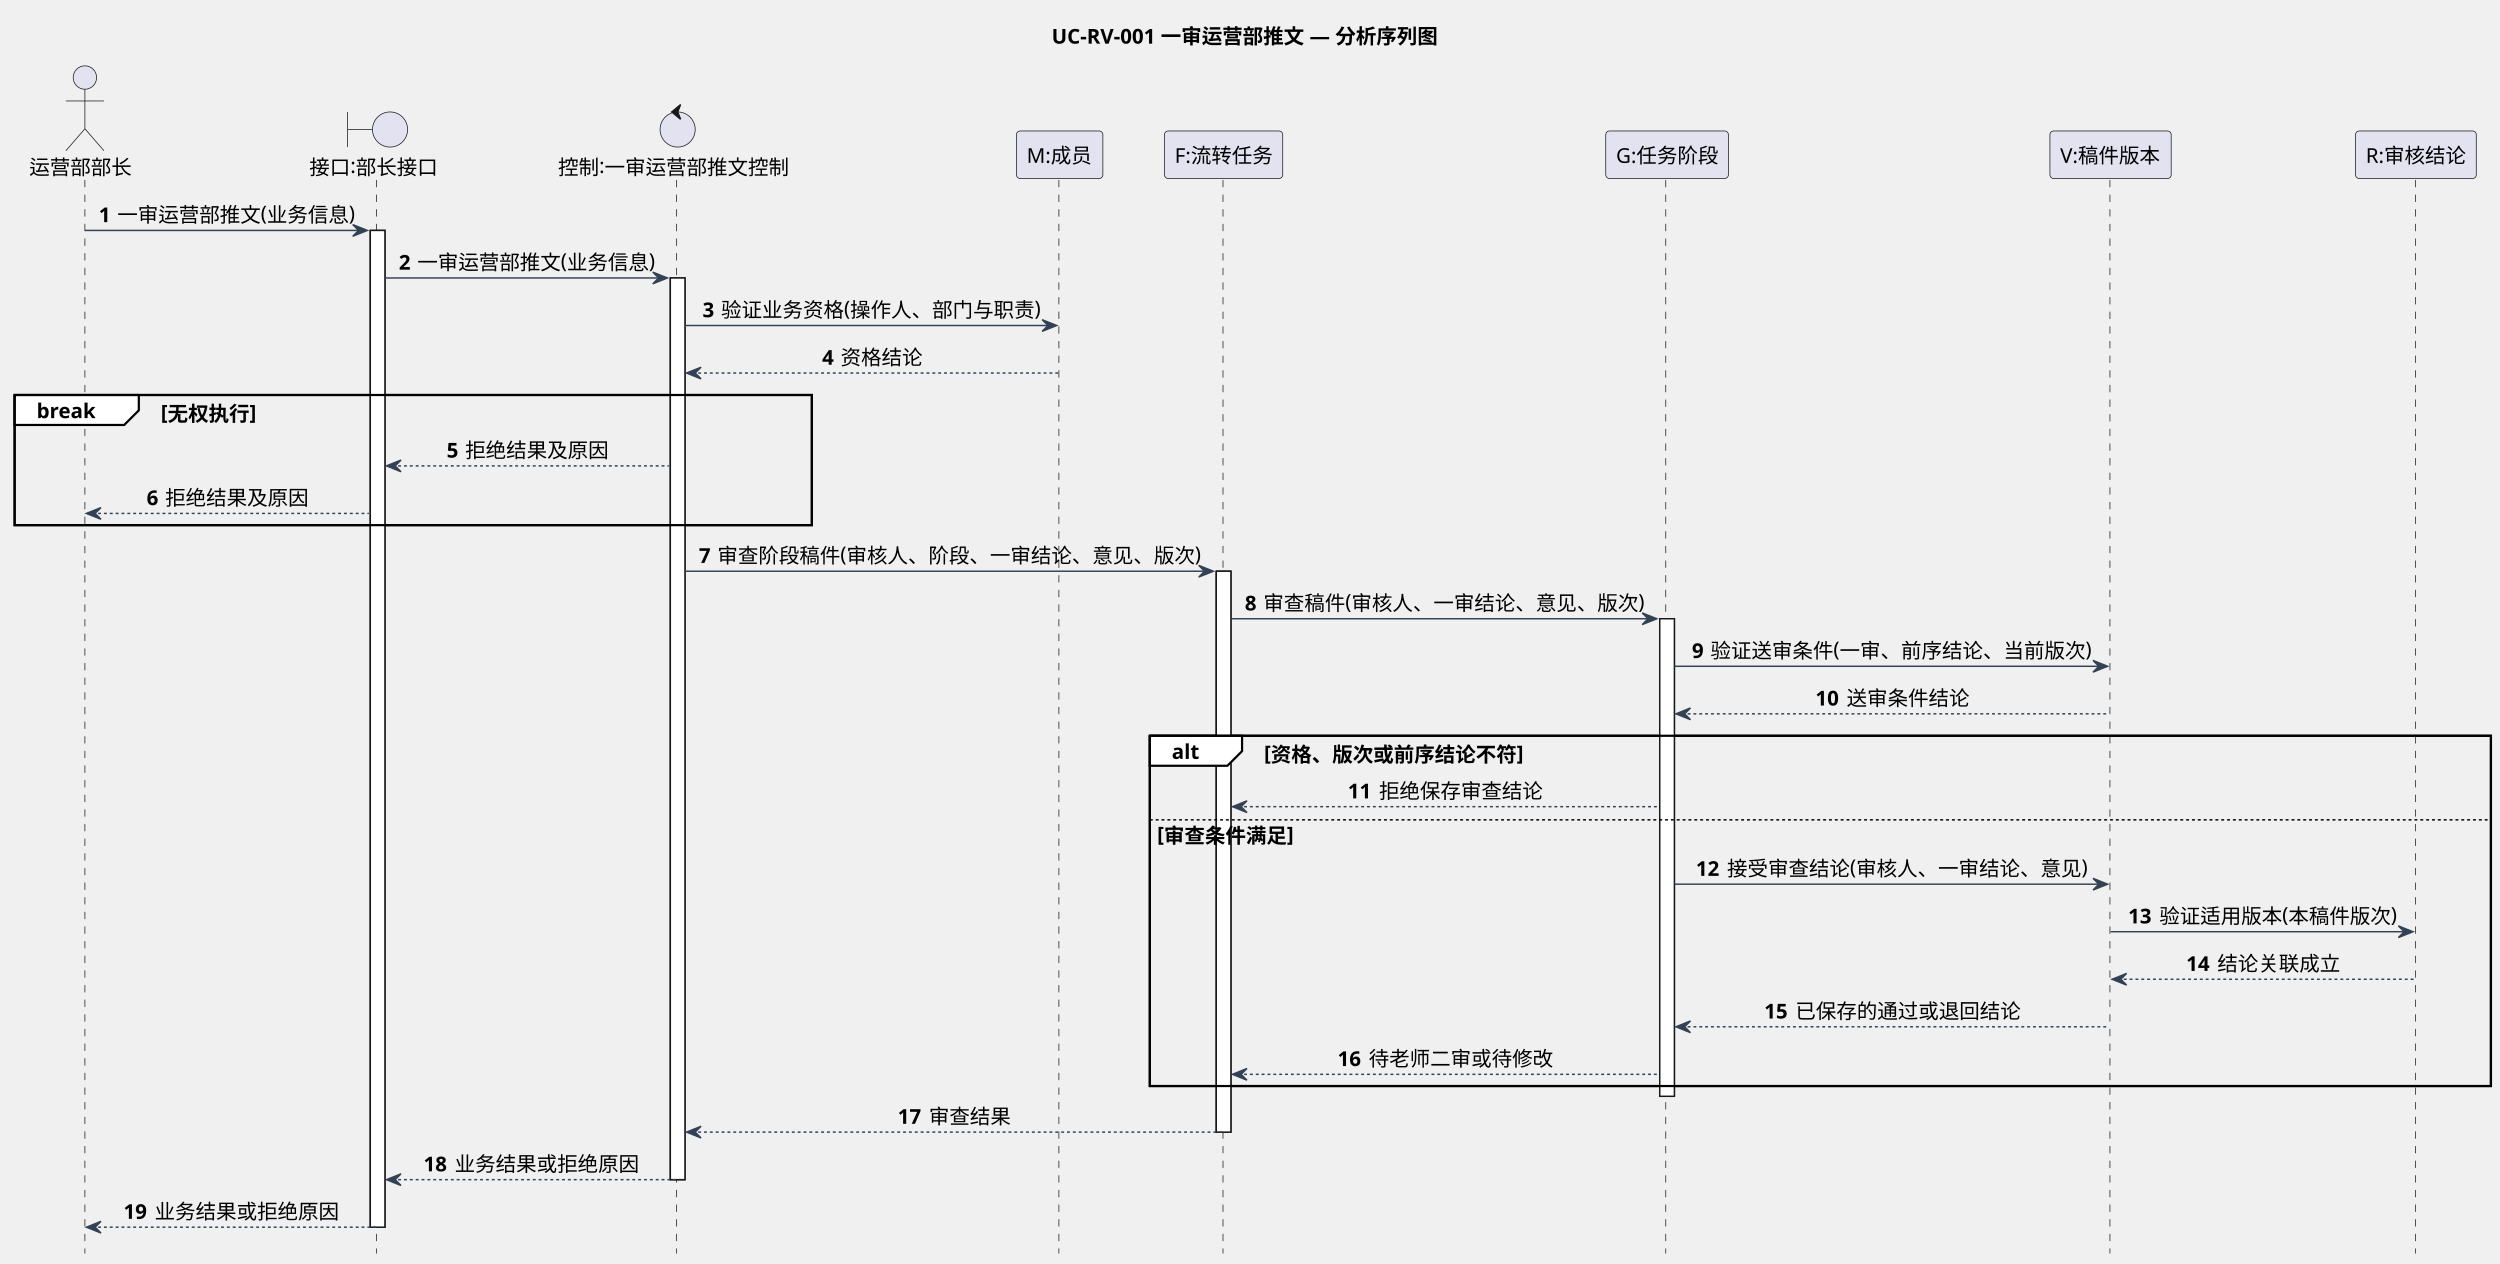
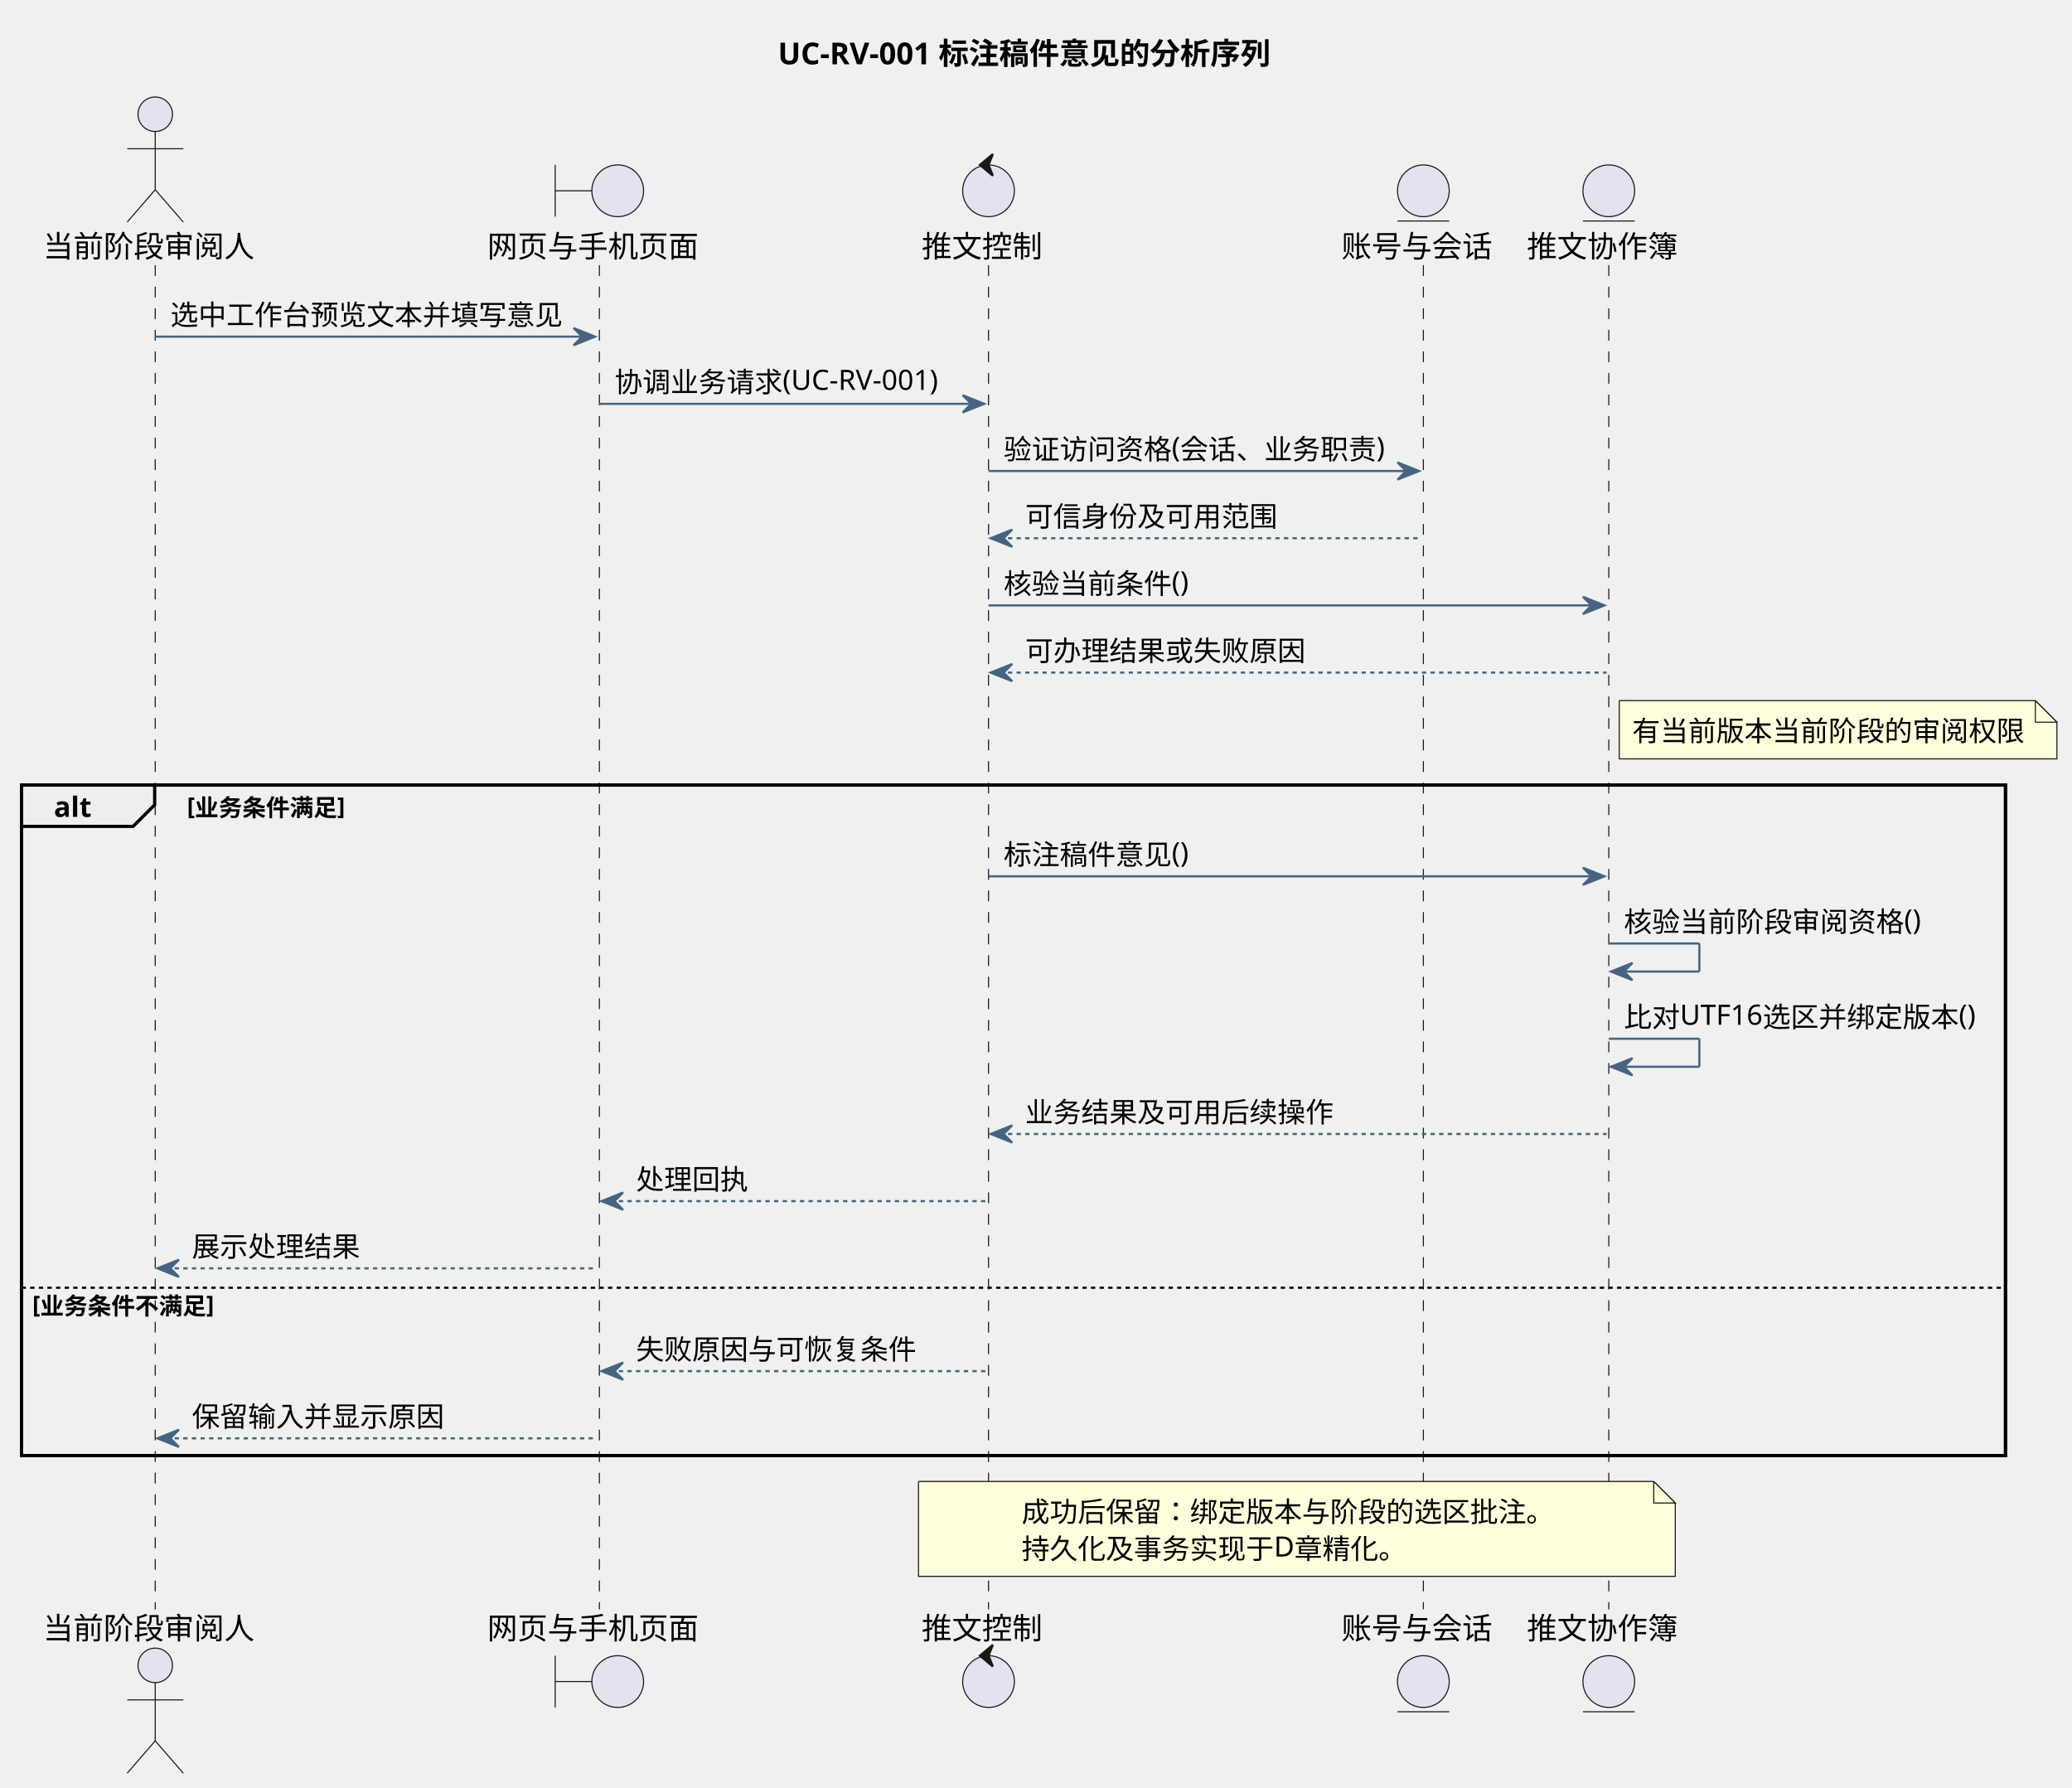
- <svg xmlns="http://www.w3.org/2000/svg" contentStyleType="text/css" height="863px" preserveAspectRatio="none" style="width:1708px;height:863px;background:#FFFFFF;" version="1.1" viewBox="0 0 1708 863" width="1708px" zoomAndPan="magnify">
+ <svg xmlns="http://www.w3.org/2000/svg" contentStyleType="text/css" height="829px" preserveAspectRatio="none" style="width:961px;height:829px;background:#FFFFFF;" version="1.1" viewBox="0 0 961 829" width="961px" zoomAndPan="magnify">
  <defs />
  <g>
-     <text fill="#000000" font-family="Microsoft YaHei" font-size="14" font-weight="bold" lengthAdjust="spacing" textLength="273.834" x="718.483" y="29.814">UC-RV-001 一审运营部推文 — 分析序列图</text>
-     <rect fill="#FFFFFF" height="680.983" style="stroke:#181818;stroke-width:1.0;" width="10" x="252.985" y="157.433" />
-     <rect fill="#FFFFFF" height="616.028" style="stroke:#181818;stroke-width:1.0;" width="10" x="457.971" y="189.91" />
-     <rect fill="#FFFFFF" height="383.208" style="stroke:#181818;stroke-width:1.0;" width="10" x="830.956" y="390.253" />
-     <rect fill="#FFFFFF" height="326.253" style="stroke:#181818;stroke-width:1.0;" width="10" x="1133.941" y="422.731" />
-     <rect fill="none" height="88.91" style="stroke:#000000;stroke-width:1.5;" width="544.656" x="10" y="269.865" />
-     <rect fill="none" height="239.298" style="stroke:#000000;stroke-width:1.5;" width="916.249" x="785.552" y="502.685" />
-     <line style="stroke:#181818;stroke-width:0.5;stroke-dasharray:5.0,5.0;" x1="58" x2="58" y1="122.955" y2="856.416" />
-     <line style="stroke:#181818;stroke-width:0.5;stroke-dasharray:5.0,5.0;" x1="257.3" x2="257.3" y1="122.955" y2="856.416" />
-     <line style="stroke:#181818;stroke-width:0.5;stroke-dasharray:5.0,5.0;" x1="462.286" x2="462.286" y1="122.955" y2="856.416" />
-     <line style="stroke:#181818;stroke-width:0.5;stroke-dasharray:5.0,5.0;" x1="723.432" x2="723.432" y1="122.955" y2="856.416" />
-     <line style="stroke:#181818;stroke-width:0.5;stroke-dasharray:5.0,5.0;" x1="835.552" x2="835.552" y1="122.955" y2="856.416" />
-     <line style="stroke:#181818;stroke-width:0.5;stroke-dasharray:5.0,5.0;" x1="1138.051" x2="1138.051" y1="122.955" y2="856.416" />
-     <line style="stroke:#181818;stroke-width:0.5;stroke-dasharray:5.0,5.0;" x1="1441.508" x2="1441.508" y1="122.955" y2="856.416" />
-     <line style="stroke:#181818;stroke-width:0.5;stroke-dasharray:5.0,5.0;" x1="1650.291" x2="1650.291" y1="122.955" y2="856.416" />
-     <text fill="#000000" font-family="Microsoft YaHei" font-size="14" lengthAdjust="spacing" textLength="70" x="20" y="119.291">运营部部长</text>
-     <ellipse cx="58" cy="52.977" fill="#E2E2F0" rx="8" ry="8" style="stroke:#181818;stroke-width:0.5;" />
-     <path d="M58,60.977 L58,87.978 M45,68.978 L71,68.978 M58,87.978 L45,102.978 M58,87.978 L71,102.978 " fill="none" style="stroke:#181818;stroke-width:0.5;" />
-     <text fill="#000000" font-family="Microsoft YaHei" font-size="14" lengthAdjust="spacing" textLength="87.37" x="211.3" y="119.291">接口:部长接口</text>
-     <path d="M237.485,76.478 L237.485,100.478 M237.485,88.478 L254.485,88.478 " fill="none" style="stroke:#181818;stroke-width:0.5;" />
-     <ellipse cx="266.485" cy="88.478" fill="#E2E2F0" rx="12" ry="12" style="stroke:#181818;stroke-width:0.5;" />
-     <text fill="#000000" font-family="Microsoft YaHei" font-size="14" lengthAdjust="spacing" textLength="157.37" x="381.286" y="119.291">控制:一审运营部推文控制</text>
-     <ellipse cx="462.971" cy="88.478" fill="#E2E2F0" rx="12" ry="12" style="stroke:#181818;stroke-width:0.5;" />
-     <polygon fill="#181818" points="458.971,76.478,464.971,71.478,462.971,76.478,464.971,81.478,458.971,76.478" style="stroke:#181818;stroke-width:1.0;" />
-     <rect fill="#E2E2F0" height="32.477" rx="2.5" ry="2.5" style="stroke:#181818;stroke-width:0.5;" width="59.049" x="694.432" y="89.478" />
-     <text fill="#000000" font-family="Microsoft YaHei" font-size="14" lengthAdjust="spacing" textLength="45.049" x="701.432" y="111.291">M:成员</text>
-     <rect fill="#E2E2F0" height="32.477" rx="2.5" ry="2.5" style="stroke:#181818;stroke-width:0.5;" width="80.808" x="795.552" y="89.478" />
-     <text fill="#000000" font-family="Microsoft YaHei" font-size="14" lengthAdjust="spacing" textLength="66.808" x="802.552" y="111.291">F:流转任务</text>
-     <rect fill="#E2E2F0" height="32.477" rx="2.5" ry="2.5" style="stroke:#181818;stroke-width:0.5;" width="83.781" x="1097.051" y="89.478" />
-     <text fill="#000000" font-family="Microsoft YaHei" font-size="14" lengthAdjust="spacing" textLength="69.781" x="1104.051" y="111.291">G:任务阶段</text>
-     <rect fill="#E2E2F0" height="32.477" rx="2.5" ry="2.5" style="stroke:#181818;stroke-width:0.5;" width="82.838" x="1400.508" y="89.478" />
-     <text fill="#000000" font-family="Microsoft YaHei" font-size="14" lengthAdjust="spacing" textLength="68.838" x="1407.508" y="111.291">V:稿件版本</text>
-     <rect fill="#E2E2F0" height="32.477" rx="2.5" ry="2.5" style="stroke:#181818;stroke-width:0.5;" width="82.51" x="1609.291" y="89.478" />
-     <text fill="#000000" font-family="Microsoft YaHei" font-size="14" lengthAdjust="spacing" textLength="68.51" x="1616.291" y="111.291">R:审核结论</text>
-     <rect fill="#FFFFFF" height="680.983" style="stroke:#181818;stroke-width:1.0;" width="10" x="252.985" y="157.433" />
-     <rect fill="#FFFFFF" height="616.028" style="stroke:#181818;stroke-width:1.0;" width="10" x="457.971" y="189.91" />
-     <rect fill="#FFFFFF" height="383.208" style="stroke:#181818;stroke-width:1.0;" width="10" x="830.956" y="390.253" />
-     <rect fill="#FFFFFF" height="326.253" style="stroke:#181818;stroke-width:1.0;" width="10" x="1133.941" y="422.731" />
-     <polygon fill="#334155" points="240.985,153.433,250.985,157.433,240.985,161.433,244.985,157.433" style="stroke:#334155;stroke-width:1.0;" />
-     <line style="stroke:#334155;stroke-width:1.0;" x1="58" x2="246.985" y1="157.433" y2="157.433" />
-     <text fill="#000000" font-family="Microsoft YaHei" font-size="14" font-weight="bold" lengthAdjust="spacing" textLength="8.634" x="67.5" y="151.769">1</text>
-     <text fill="#000000" font-family="Microsoft YaHei" font-size="14" lengthAdjust="spacing" textLength="163.352" x="80.134" y="151.769">一审运营部推文(业务信息)</text>
-     <polygon fill="#334155" points="445.971,185.91,455.971,189.91,445.971,193.91,449.971,189.91" style="stroke:#334155;stroke-width:1.0;" />
-     <line style="stroke:#334155;stroke-width:1.0;" x1="262.985" x2="451.971" y1="189.91" y2="189.91" />
-     <text fill="#000000" font-family="Microsoft YaHei" font-size="14" font-weight="bold" lengthAdjust="spacing" textLength="8.634" x="272.485" y="184.246">2</text>
-     <text fill="#000000" font-family="Microsoft YaHei" font-size="14" lengthAdjust="spacing" textLength="163.352" x="285.119" y="184.246">一审运营部推文(业务信息)</text>
-     <polygon fill="#334155" points="711.956,218.388,721.956,222.388,711.956,226.388,715.956,222.388" style="stroke:#334155;stroke-width:1.0;" />
-     <line style="stroke:#334155;stroke-width:1.0;" x1="467.971" x2="717.956" y1="222.388" y2="222.388" />
-     <text fill="#000000" font-family="Microsoft YaHei" font-size="14" font-weight="bold" lengthAdjust="spacing" textLength="8.634" x="479.971" y="216.724">3</text>
-     <text fill="#000000" font-family="Microsoft YaHei" font-size="14" lengthAdjust="spacing" textLength="219.352" x="492.604" y="216.724">验证业务资格(操作人、部门与职责)</text>
-     <polygon fill="#334155" points="478.971,250.865,468.971,254.865,478.971,258.865,474.971,254.865" style="stroke:#334155;stroke-width:1.0;" />
-     <line style="stroke:#334155;stroke-width:1.0;stroke-dasharray:2.0,2.0;" x1="472.971" x2="722.956" y1="254.865" y2="254.865" />
-     <text fill="#000000" font-family="Microsoft YaHei" font-size="14" font-weight="bold" lengthAdjust="spacing" textLength="8.634" x="561.646" y="249.201">4</text>
-     <text fill="#000000" font-family="Microsoft YaHei" font-size="14" lengthAdjust="spacing" textLength="56" x="574.28" y="249.201">资格结论</text>
-     <path d="M10,269.865 L94.84,269.865 L94.84,280.343 L84.84,290.343 L10,290.343 L10,269.865 " fill="#FFFFFF" style="stroke:#000000;stroke-width:1.5;" />
-     <rect fill="none" height="88.91" style="stroke:#000000;stroke-width:1.5;" width="544.656" x="10" y="269.865" />
-     <text fill="#000000" font-family="Microsoft YaHei" font-size="14" font-weight="bold" lengthAdjust="spacing" textLength="39.84" x="25" y="285.679">break</text>
-     <text fill="#000000" font-family="Microsoft YaHei" font-size="14" font-weight="bold" lengthAdjust="spacing" textLength="66.91" x="109.84" y="286.679">[无权执行]</text>
-     <polygon fill="#334155" points="273.985,314.298,263.985,318.298,273.985,322.298,269.985,318.298" style="stroke:#334155;stroke-width:1.0;" />
-     <line style="stroke:#334155;stroke-width:1.0;stroke-dasharray:2.0,2.0;" x1="267.985" x2="456.971" y1="318.298" y2="318.298" />
-     <text fill="#000000" font-family="Microsoft YaHei" font-size="14" font-weight="bold" lengthAdjust="spacing" textLength="8.634" x="305.161" y="312.634">5</text>
-     <text fill="#000000" font-family="Microsoft YaHei" font-size="14" lengthAdjust="spacing" textLength="98" x="317.795" y="312.634">拒绝结果及原因</text>
-     <polygon fill="#334155" points="69,346.775,59,350.775,69,354.775,65,350.775" style="stroke:#334155;stroke-width:1.0;" />
-     <line style="stroke:#334155;stroke-width:1.0;stroke-dasharray:2.0,2.0;" x1="63" x2="251.985" y1="350.775" y2="350.775" />
-     <text fill="#000000" font-family="Microsoft YaHei" font-size="14" font-weight="bold" lengthAdjust="spacing" textLength="8.634" x="100.176" y="345.111">6</text>
-     <text fill="#000000" font-family="Microsoft YaHei" font-size="14" lengthAdjust="spacing" textLength="98" x="112.81" y="345.111">拒绝结果及原因</text>
-     <polygon fill="#334155" points="818.956,386.253,828.956,390.253,818.956,394.253,822.956,390.253" style="stroke:#334155;stroke-width:1.0;" />
-     <line style="stroke:#334155;stroke-width:1.0;" x1="467.971" x2="824.956" y1="390.253" y2="390.253" />
-     <text fill="#000000" font-family="Microsoft YaHei" font-size="14" font-weight="bold" lengthAdjust="spacing" textLength="8.634" x="477.471" y="384.589">7</text>
-     <text fill="#000000" font-family="Microsoft YaHei" font-size="14" lengthAdjust="spacing" textLength="331.352" x="490.104" y="384.589">审查阶段稿件(审核人、阶段、一审结论、意见、版次)</text>
-     <polygon fill="#334155" points="1121.941,418.731,1131.941,422.731,1121.941,426.731,1125.941,422.731" style="stroke:#334155;stroke-width:1.0;" />
-     <line style="stroke:#334155;stroke-width:1.0;" x1="840.956" x2="1127.941" y1="422.731" y2="422.731" />
-     <text fill="#000000" font-family="Microsoft YaHei" font-size="14" font-weight="bold" lengthAdjust="spacing" textLength="8.634" x="850.456" y="417.066">8</text>
-     <text fill="#000000" font-family="Microsoft YaHei" font-size="14" lengthAdjust="spacing" textLength="261.352" x="863.09" y="417.066">审查稿件(审核人、一审结论、意见、版次)</text>
-     <polygon fill="#334155" points="1429.927,451.208,1439.927,455.208,1429.927,459.208,1433.927,455.208" style="stroke:#334155;stroke-width:1.0;" />
-     <line style="stroke:#334155;stroke-width:1.0;" x1="1143.941" x2="1435.927" y1="455.208" y2="455.208" />
-     <text fill="#000000" font-family="Microsoft YaHei" font-size="14" font-weight="bold" lengthAdjust="spacing" textLength="8.634" x="1155.941" y="449.544">9</text>
-     <text fill="#000000" font-family="Microsoft YaHei" font-size="14" lengthAdjust="spacing" textLength="261.352" x="1168.575" y="449.544">验证送审条件(一审、前序结论、当前版次)</text>
-     <polygon fill="#334155" points="1154.941,483.685,1144.941,487.685,1154.941,491.685,1150.941,487.685" style="stroke:#334155;stroke-width:1.0;" />
-     <line style="stroke:#334155;stroke-width:1.0;stroke-dasharray:2.0,2.0;" x1="1148.941" x2="1440.927" y1="487.685" y2="487.685" />
-     <text fill="#000000" font-family="Microsoft YaHei" font-size="14" font-weight="bold" lengthAdjust="spacing" textLength="17.268" x="1240.3" y="482.022">10</text>
-     <text fill="#000000" font-family="Microsoft YaHei" font-size="14" lengthAdjust="spacing" textLength="84" x="1261.568" y="482.022">送审条件结论</text>
-     <path d="M785.552,502.685 L848.579,502.685 L848.579,513.163 L838.579,523.163 L785.552,523.163 L785.552,502.685 " fill="#FFFFFF" style="stroke:#000000;stroke-width:1.5;" />
-     <rect fill="none" height="239.298" style="stroke:#000000;stroke-width:1.5;" width="916.249" x="785.552" y="502.685" />
-     <text fill="#000000" font-family="Microsoft YaHei" font-size="14" font-weight="bold" lengthAdjust="spacing" textLength="18.026" x="800.552" y="518.499">alt</text>
-     <text fill="#000000" font-family="Microsoft YaHei" font-size="14" font-weight="bold" lengthAdjust="spacing" textLength="178.91" x="863.579" y="519.499">[资格、版次或前序结论不符]</text>
-     <polygon fill="#334155" points="851.956,547.118,841.956,551.118,851.956,555.118,847.956,551.118" style="stroke:#334155;stroke-width:1.0;" />
-     <line style="stroke:#334155;stroke-width:1.0;stroke-dasharray:2.0,2.0;" x1="845.956" x2="1132.941" y1="551.118" y2="551.118" />
-     <text fill="#000000" font-family="Microsoft YaHei" font-size="14" font-weight="bold" lengthAdjust="spacing" textLength="17.268" x="920.815" y="545.454">11</text>
-     <text fill="#000000" font-family="Microsoft YaHei" font-size="14" lengthAdjust="spacing" textLength="112" x="942.082" y="545.454">拒绝保存审查结论</text>
-     <line style="stroke:#000000;stroke-width:1.0;stroke-dasharray:2.0,2.0;" x1="785.552" x2="1701.801" y1="560.118" y2="560.118" />
-     <text fill="#000000" font-family="Microsoft YaHei" font-size="14" font-weight="bold" lengthAdjust="spacing" textLength="94.91" x="790.552" y="574.932">[审查条件满足]</text>
-     <polygon fill="#334155" points="1429.927,600.073,1439.927,604.073,1429.927,608.073,1433.927,604.073" style="stroke:#334155;stroke-width:1.0;" />
-     <line style="stroke:#334155;stroke-width:1.0;" x1="1143.941" x2="1435.927" y1="604.073" y2="604.073" />
-     <text fill="#000000" font-family="Microsoft YaHei" font-size="14" font-weight="bold" lengthAdjust="spacing" textLength="17.268" x="1158.624" y="598.409">12</text>
-     <text fill="#000000" font-family="Microsoft YaHei" font-size="14" lengthAdjust="spacing" textLength="247.352" x="1179.892" y="598.409">接受审查结论(审核人、一审结论、意见)</text>
-     <polygon fill="#334155" points="1638.546,632.551,1648.546,636.551,1638.546,640.551,1642.546,636.551" style="stroke:#334155;stroke-width:1.0;" />
-     <line style="stroke:#334155;stroke-width:1.0;" x1="1441.927" x2="1644.546" y1="636.551" y2="636.551" />
-     <text fill="#000000" font-family="Microsoft YaHei" font-size="14" font-weight="bold" lengthAdjust="spacing" textLength="17.268" x="1453.927" y="630.887">13</text>
-     <text fill="#000000" font-family="Microsoft YaHei" font-size="14" lengthAdjust="spacing" textLength="163.352" x="1475.194" y="630.887">验证适用版本(本稿件版次)</text>
-     <polygon fill="#334155" points="1452.927,665.028,1442.927,669.028,1452.927,673.028,1448.927,669.028" style="stroke:#334155;stroke-width:1.0;" />
-     <line style="stroke:#334155;stroke-width:1.0;stroke-dasharray:2.0,2.0;" x1="1446.927" x2="1649.546" y1="669.028" y2="669.028" />
-     <text fill="#000000" font-family="Microsoft YaHei" font-size="14" font-weight="bold" lengthAdjust="spacing" textLength="17.268" x="1493.602" y="663.364">14</text>
-     <text fill="#000000" font-family="Microsoft YaHei" font-size="14" lengthAdjust="spacing" textLength="84" x="1514.87" y="663.364">结论关联成立</text>
-     <polygon fill="#334155" points="1154.941,697.506,1144.941,701.506,1154.941,705.506,1150.941,701.506" style="stroke:#334155;stroke-width:1.0;" />
-     <line style="stroke:#334155;stroke-width:1.0;stroke-dasharray:2.0,2.0;" x1="1148.941" x2="1440.927" y1="701.506" y2="701.506" />
-     <text fill="#000000" font-family="Microsoft YaHei" font-size="14" font-weight="bold" lengthAdjust="spacing" textLength="17.268" x="1205.3" y="695.842">15</text>
-     <text fill="#000000" font-family="Microsoft YaHei" font-size="14" lengthAdjust="spacing" textLength="154" x="1226.568" y="695.842">已保存的通过或退回结论</text>
-     <polygon fill="#334155" points="851.956,729.983,841.956,733.983,851.956,737.983,847.956,733.983" style="stroke:#334155;stroke-width:1.0;" />
-     <line style="stroke:#334155;stroke-width:1.0;stroke-dasharray:2.0,2.0;" x1="845.956" x2="1132.941" y1="733.983" y2="733.983" />
-     <text fill="#000000" font-family="Microsoft YaHei" font-size="14" font-weight="bold" lengthAdjust="spacing" textLength="17.268" x="913.815" y="728.319">16</text>
-     <text fill="#000000" font-family="Microsoft YaHei" font-size="14" lengthAdjust="spacing" textLength="126" x="935.082" y="728.319">待老师二审或待修改</text>
-     <polygon fill="#334155" points="478.971,769.461,468.971,773.461,478.971,777.461,474.971,773.461" style="stroke:#334155;stroke-width:1.0;" />
-     <line style="stroke:#334155;stroke-width:1.0;stroke-dasharray:2.0,2.0;" x1="472.971" x2="834.956" y1="773.461" y2="773.461" />
-     <text fill="#000000" font-family="Microsoft YaHei" font-size="14" font-weight="bold" lengthAdjust="spacing" textLength="17.268" x="613.33" y="767.797">17</text>
-     <text fill="#000000" font-family="Microsoft YaHei" font-size="14" lengthAdjust="spacing" textLength="56" x="634.597" y="767.797">审查结果</text>
-     <polygon fill="#334155" points="273.985,801.938,263.985,805.938,273.985,809.938,269.985,805.938" style="stroke:#334155;stroke-width:1.0;" />
-     <line style="stroke:#334155;stroke-width:1.0;stroke-dasharray:2.0,2.0;" x1="267.985" x2="461.971" y1="805.938" y2="805.938" />
-     <text fill="#000000" font-family="Microsoft YaHei" font-size="14" font-weight="bold" lengthAdjust="spacing" textLength="17.268" x="289.344" y="800.274">18</text>
-     <text fill="#000000" font-family="Microsoft YaHei" font-size="14" lengthAdjust="spacing" textLength="126" x="310.612" y="800.274">业务结果或拒绝原因</text>
-     <polygon fill="#334155" points="69,834.416,59,838.416,69,842.416,65,838.416" style="stroke:#334155;stroke-width:1.0;" />
-     <line style="stroke:#334155;stroke-width:1.0;stroke-dasharray:2.0,2.0;" x1="63" x2="256.985" y1="838.416" y2="838.416" />
-     <text fill="#000000" font-family="Microsoft YaHei" font-size="14" font-weight="bold" lengthAdjust="spacing" textLength="17.268" x="84.359" y="832.752">19</text>
-     <text fill="#000000" font-family="Microsoft YaHei" font-size="14" lengthAdjust="spacing" textLength="126" x="105.626" y="832.752">业务结果或拒绝原因</text>
+     <text fill="#000000" font-family="Microsoft YaHei" font-size="14" font-weight="bold" lengthAdjust="spacing" textLength="236.373" x="360.813" y="29.814">UC-RV-001 标注稿件意见的分析序列</text>
+     <rect fill="none" height="310.938" style="stroke:#000000;stroke-width:1.5;" width="920.161" x="10" y="364.059" />
+     <line style="stroke:#181818;stroke-width:0.5;stroke-dasharray:5.0,5.0;" x1="72" x2="72" y1="122.955" y2="746.312" />
+     <line style="stroke:#181818;stroke-width:0.5;stroke-dasharray:5.0,5.0;" x1="278" x2="278" y1="122.955" y2="746.312" />
+     <line style="stroke:#181818;stroke-width:0.5;stroke-dasharray:5.0,5.0;" x1="458.482" x2="458.482" y1="122.955" y2="746.312" />
+     <line style="stroke:#181818;stroke-width:0.5;stroke-dasharray:5.0,5.0;" x1="660.166" x2="660.166" y1="122.955" y2="746.312" />
+     <line style="stroke:#181818;stroke-width:0.5;stroke-dasharray:5.0,5.0;" x1="746.166" x2="746.166" y1="122.955" y2="746.312" />
+     <text fill="#000000" font-family="Microsoft YaHei" font-size="14" lengthAdjust="spacing" textLength="98" x="20" y="119.291">当前阶段审阅人</text>
+     <ellipse cx="72" cy="52.977" fill="#E2E2F0" rx="8" ry="8" style="stroke:#181818;stroke-width:0.5;" />
+     <path d="M72,60.977 L72,87.978 M59,68.978 L85,68.978 M72,87.978 L59,102.978 M72,87.978 L85,102.978 " fill="none" style="stroke:#181818;stroke-width:0.5;" />
+     <text fill="#000000" font-family="Microsoft YaHei" font-size="14" lengthAdjust="spacing" textLength="98" x="20" y="760.125">当前阶段审阅人</text>
+     <ellipse cx="72" cy="772.29" fill="#E2E2F0" rx="8" ry="8" style="stroke:#181818;stroke-width:0.5;" />
+     <path d="M72,780.29 L72,807.29 M59,788.29 L85,788.29 M72,807.29 L59,822.29 M72,807.29 L85,822.29 " fill="none" style="stroke:#181818;stroke-width:0.5;" />
+     <text fill="#000000" font-family="Microsoft YaHei" font-size="14" lengthAdjust="spacing" textLength="98" x="226" y="119.291">网页与手机页面</text>
+     <path d="M257.5,76.478 L257.5,100.478 M257.5,88.478 L274.5,88.478 " fill="none" style="stroke:#181818;stroke-width:0.5;" />
+     <ellipse cx="286.5" cy="88.478" fill="#E2E2F0" rx="12" ry="12" style="stroke:#181818;stroke-width:0.5;" />
+     <text fill="#000000" font-family="Microsoft YaHei" font-size="14" lengthAdjust="spacing" textLength="98" x="226" y="760.125">网页与手机页面</text>
+     <path d="M257.5,767.79 L257.5,791.79 M257.5,779.79 L274.5,779.79 " fill="none" style="stroke:#181818;stroke-width:0.5;" />
+     <ellipse cx="286.5" cy="779.79" fill="#E2E2F0" rx="12" ry="12" style="stroke:#181818;stroke-width:0.5;" />
+     <text fill="#000000" font-family="Microsoft YaHei" font-size="14" lengthAdjust="spacing" textLength="56" x="427.482" y="119.291">推文控制</text>
+     <ellipse cx="458.482" cy="88.478" fill="#E2E2F0" rx="12" ry="12" style="stroke:#181818;stroke-width:0.5;" />
+     <polygon fill="#181818" points="454.482,76.478,460.482,71.478,458.482,76.478,460.482,81.478,454.482,76.478" style="stroke:#181818;stroke-width:1.0;" />
+     <text fill="#000000" font-family="Microsoft YaHei" font-size="14" lengthAdjust="spacing" textLength="56" x="427.482" y="760.125">推文控制</text>
+     <ellipse cx="458.482" cy="779.79" fill="#E2E2F0" rx="12" ry="12" style="stroke:#181818;stroke-width:0.5;" />
+     <polygon fill="#181818" points="454.482,767.79,460.482,762.79,458.482,767.79,460.482,772.79,454.482,767.79" style="stroke:#181818;stroke-width:1.0;" />
+     <text fill="#000000" font-family="Microsoft YaHei" font-size="14" lengthAdjust="spacing" textLength="70" x="622.166" y="119.291">账号与会话</text>
+     <ellipse cx="660.166" cy="88.478" fill="#E2E2F0" rx="12" ry="12" style="stroke:#181818;stroke-width:0.5;" />
+     <line style="stroke:#181818;stroke-width:0.5;" x1="648.166" x2="672.166" y1="102.478" y2="102.478" />
+     <text fill="#000000" font-family="Microsoft YaHei" font-size="14" lengthAdjust="spacing" textLength="70" x="622.166" y="760.125">账号与会话</text>
+     <ellipse cx="660.166" cy="779.79" fill="#E2E2F0" rx="12" ry="12" style="stroke:#181818;stroke-width:0.5;" />
+     <line style="stroke:#181818;stroke-width:0.5;" x1="648.166" x2="672.166" y1="793.79" y2="793.79" />
+     <text fill="#000000" font-family="Microsoft YaHei" font-size="14" lengthAdjust="spacing" textLength="70" x="708.166" y="119.291">推文协作簿</text>
+     <ellipse cx="746.166" cy="88.478" fill="#E2E2F0" rx="12" ry="12" style="stroke:#181818;stroke-width:0.5;" />
+     <line style="stroke:#181818;stroke-width:0.5;" x1="734.166" x2="758.166" y1="102.478" y2="102.478" />
+     <text fill="#000000" font-family="Microsoft YaHei" font-size="14" lengthAdjust="spacing" textLength="70" x="708.166" y="760.125">推文协作簿</text>
+     <ellipse cx="746.166" cy="779.79" fill="#E2E2F0" rx="12" ry="12" style="stroke:#181818;stroke-width:0.5;" />
+     <line style="stroke:#181818;stroke-width:0.5;" x1="734.166" x2="758.166" y1="793.79" y2="793.79" />
+     <polygon fill="#466482" points="266,152.113,276,156.113,266,160.113,270,156.113" style="stroke:#466482;stroke-width:1.0;" />
+     <line style="stroke:#466482;stroke-width:1.0;" x1="72" x2="272" y1="156.113" y2="156.113" />
+     <text fill="#000000" font-family="Microsoft YaHei" font-size="13" lengthAdjust="spacing" textLength="182" x="79" y="150.71">选中工作台预览文本并填写意见</text>
+     <polygon fill="#466482" points="446.482,183.27,456.482,187.27,446.482,191.27,450.482,187.27" style="stroke:#466482;stroke-width:1.0;" />
+     <line style="stroke:#466482;stroke-width:1.0;" x1="278" x2="452.482" y1="187.27" y2="187.27" />
+     <text fill="#000000" font-family="Microsoft YaHei" font-size="13" lengthAdjust="spacing" textLength="156.482" x="285" y="181.868">协调业务请求(UC-RV-001)</text>
+     <polygon fill="#466482" points="648.166,214.428,658.166,218.428,648.166,222.428,652.166,218.428" style="stroke:#466482;stroke-width:1.0;" />
+     <line style="stroke:#466482;stroke-width:1.0;" x1="458.482" x2="654.166" y1="218.428" y2="218.428" />
+     <text fill="#000000" font-family="Microsoft YaHei" font-size="13" lengthAdjust="spacing" textLength="177.684" x="465.482" y="213.026">验证访问资格(会话、业务职责)</text>
+     <polygon fill="#466482" points="469.482,245.586,459.482,249.586,469.482,253.586,465.482,249.586" style="stroke:#466482;stroke-width:1.0;" />
+     <line style="stroke:#466482;stroke-width:1.0;stroke-dasharray:2.0,2.0;" x1="463.482" x2="659.166" y1="249.586" y2="249.586" />
+     <text fill="#000000" font-family="Microsoft YaHei" font-size="13" lengthAdjust="spacing" textLength="117" x="475.482" y="244.184">可信身份及可用范围</text>
+     <polygon fill="#466482" points="734.166,276.744,744.166,280.744,734.166,284.744,738.166,280.744" style="stroke:#466482;stroke-width:1.0;" />
+     <line style="stroke:#466482;stroke-width:1.0;" x1="458.482" x2="740.166" y1="280.744" y2="280.744" />
+     <text fill="#000000" font-family="Microsoft YaHei" font-size="13" lengthAdjust="spacing" textLength="86.684" x="465.482" y="275.341">核验当前条件()</text>
+     <polygon fill="#466482" points="469.482,307.901,459.482,311.901,469.482,315.901,465.482,311.901" style="stroke:#466482;stroke-width:1.0;" />
+     <line style="stroke:#466482;stroke-width:1.0;stroke-dasharray:2.0,2.0;" x1="463.482" x2="745.166" y1="311.901" y2="311.901" />
+     <text fill="#000000" font-family="Microsoft YaHei" font-size="13" lengthAdjust="spacing" textLength="130" x="475.482" y="306.499">可办理结果或失败原因</text>
+     <path d="M751,324.901 L751,351.901 L954,351.901 L954,334.901 L944,324.901 L751,324.901 " fill="#FEFFDD" style="stroke:#181818;stroke-width:0.5;" />
+     <path d="M944,324.901 L944,334.901 L954,334.901 L944,324.901 " fill="#FEFFDD" style="stroke:#181818;stroke-width:0.5;" />
+     <text fill="#000000" font-family="Microsoft YaHei" font-size="13" lengthAdjust="spacing" textLength="182" x="757" y="343.657">有当前版本当前阶段的审阅权限</text>
+     <path d="M10,364.059 L71.739,364.059 L71.739,373.217 L61.739,383.217 L10,383.217 L10,364.059 " fill="#EEEEEE" style="stroke:#000000;stroke-width:1.5;" />
+     <rect fill="none" height="310.938" style="stroke:#000000;stroke-width:1.5;" width="920.161" x="10" y="364.059" />
+     <text fill="#000000" font-family="Microsoft YaHei" font-size="13" font-weight="bold" lengthAdjust="spacing" textLength="16.739" x="25" y="378.815">alt</text>
+     <text fill="#000000" font-family="Microsoft YaHei" font-size="11" font-weight="bold" lengthAdjust="spacing" textLength="74.572" x="86.739" y="377.698">[业务条件满足]</text>
+     <polygon fill="#466482" points="734.166,402.375,744.166,406.375,734.166,410.375,738.166,406.375" style="stroke:#466482;stroke-width:1.0;" />
+     <line style="stroke:#466482;stroke-width:1.0;" x1="458.482" x2="740.166" y1="406.375" y2="406.375" />
+     <text fill="#000000" font-family="Microsoft YaHei" font-size="13" lengthAdjust="spacing" textLength="86.684" x="465.482" y="400.972">标注稿件意见()</text>
+     <line style="stroke:#466482;stroke-width:1.0;" x1="746.166" x2="788.166" y1="437.532" y2="437.532" />
+     <line style="stroke:#466482;stroke-width:1.0;" x1="788.166" x2="788.166" y1="437.532" y2="450.532" />
+     <line style="stroke:#466482;stroke-width:1.0;" x1="747.166" x2="788.166" y1="450.532" y2="450.532" />
+     <polygon fill="#466482" points="757.166,446.532,747.166,450.532,757.166,454.532,753.166,450.532" style="stroke:#466482;stroke-width:1.0;" />
+     <text fill="#000000" font-family="Microsoft YaHei" font-size="13" lengthAdjust="spacing" textLength="138.684" x="753.166" y="432.13">核验当前阶段审阅资格()</text>
+     <line style="stroke:#466482;stroke-width:1.0;" x1="746.166" x2="788.166" y1="481.69" y2="481.69" />
+     <line style="stroke:#466482;stroke-width:1.0;" x1="788.166" x2="788.166" y1="481.69" y2="494.69" />
+     <line style="stroke:#466482;stroke-width:1.0;" x1="747.166" x2="788.166" y1="494.69" y2="494.69" />
+     <polygon fill="#466482" points="757.166,490.69,747.166,494.69,757.166,498.69,753.166,494.69" style="stroke:#466482;stroke-width:1.0;" />
+     <text fill="#000000" font-family="Microsoft YaHei" font-size="13" lengthAdjust="spacing" textLength="164.995" x="753.166" y="476.288">比对UTF16选区并绑定版本()</text>
+     <polygon fill="#466482" points="469.482,521.848,459.482,525.848,469.482,529.848,465.482,525.848" style="stroke:#466482;stroke-width:1.0;" />
+     <line style="stroke:#466482;stroke-width:1.0;stroke-dasharray:2.0,2.0;" x1="463.482" x2="745.166" y1="525.848" y2="525.848" />
+     <text fill="#000000" font-family="Microsoft YaHei" font-size="13" lengthAdjust="spacing" textLength="143" x="475.482" y="520.445">业务结果及可用后续操作</text>
+     <polygon fill="#466482" points="289,553.005,279,557.005,289,561.005,285,557.005" style="stroke:#466482;stroke-width:1.0;" />
+     <line style="stroke:#466482;stroke-width:1.0;stroke-dasharray:2.0,2.0;" x1="283" x2="457.482" y1="557.005" y2="557.005" />
+     <text fill="#000000" font-family="Microsoft YaHei" font-size="13" lengthAdjust="spacing" textLength="52" x="295" y="551.603">处理回执</text>
+     <polygon fill="#466482" points="83,584.163,73,588.163,83,592.163,79,588.163" style="stroke:#466482;stroke-width:1.0;" />
+     <line style="stroke:#466482;stroke-width:1.0;stroke-dasharray:2.0,2.0;" x1="77" x2="277" y1="588.163" y2="588.163" />
+     <text fill="#000000" font-family="Microsoft YaHei" font-size="13" lengthAdjust="spacing" textLength="78" x="89" y="582.761">展示处理结果</text>
+     <line style="stroke:#000000;stroke-width:1.0;stroke-dasharray:2.0,2.0;" x1="10" x2="930.161" y1="597.163" y2="597.163" />
+     <text fill="#000000" font-family="Microsoft YaHei" font-size="11" font-weight="bold" lengthAdjust="spacing" textLength="85.572" x="15" y="608.802">[业务条件不满足]</text>
+     <polygon fill="#466482" points="289,631.839,279,635.839,289,639.839,285,635.839" style="stroke:#466482;stroke-width:1.0;" />
+     <line style="stroke:#466482;stroke-width:1.0;stroke-dasharray:2.0,2.0;" x1="283" x2="457.482" y1="635.839" y2="635.839" />
+     <text fill="#000000" font-family="Microsoft YaHei" font-size="13" lengthAdjust="spacing" textLength="130" x="295" y="630.437">失败原因与可恢复条件</text>
+     <polygon fill="#466482" points="83,662.997,73,666.997,83,670.997,79,666.997" style="stroke:#466482;stroke-width:1.0;" />
+     <line style="stroke:#466482;stroke-width:1.0;stroke-dasharray:2.0,2.0;" x1="77" x2="277" y1="666.997" y2="666.997" />
+     <text fill="#000000" font-family="Microsoft YaHei" font-size="13" lengthAdjust="spacing" textLength="117" x="89" y="661.594">保留输入并显示原因</text>
+     <path d="M426,686.997 L426,730.997 L777,730.997 L777,696.997 L767,686.997 L426,686.997 " fill="#FEFFDD" style="stroke:#181818;stroke-width:0.5;" />
+     <path d="M767,686.997 L767,696.997 L777,696.997 L767,686.997 " fill="#FEFFDD" style="stroke:#181818;stroke-width:0.5;" />
+     <text fill="#000000" font-family="Microsoft YaHei" font-size="13" lengthAdjust="spacing" textLength="247" x="473.842" y="705.752">成功后保留：绑定版本与阶段的选区批注。</text>
+     <text fill="#000000" font-family="Microsoft YaHei" font-size="13" lengthAdjust="spacing" textLength="178.902" x="473.842" y="722.91">持久化及事务实现于D章精化。</text>
  </g>
</svg>
